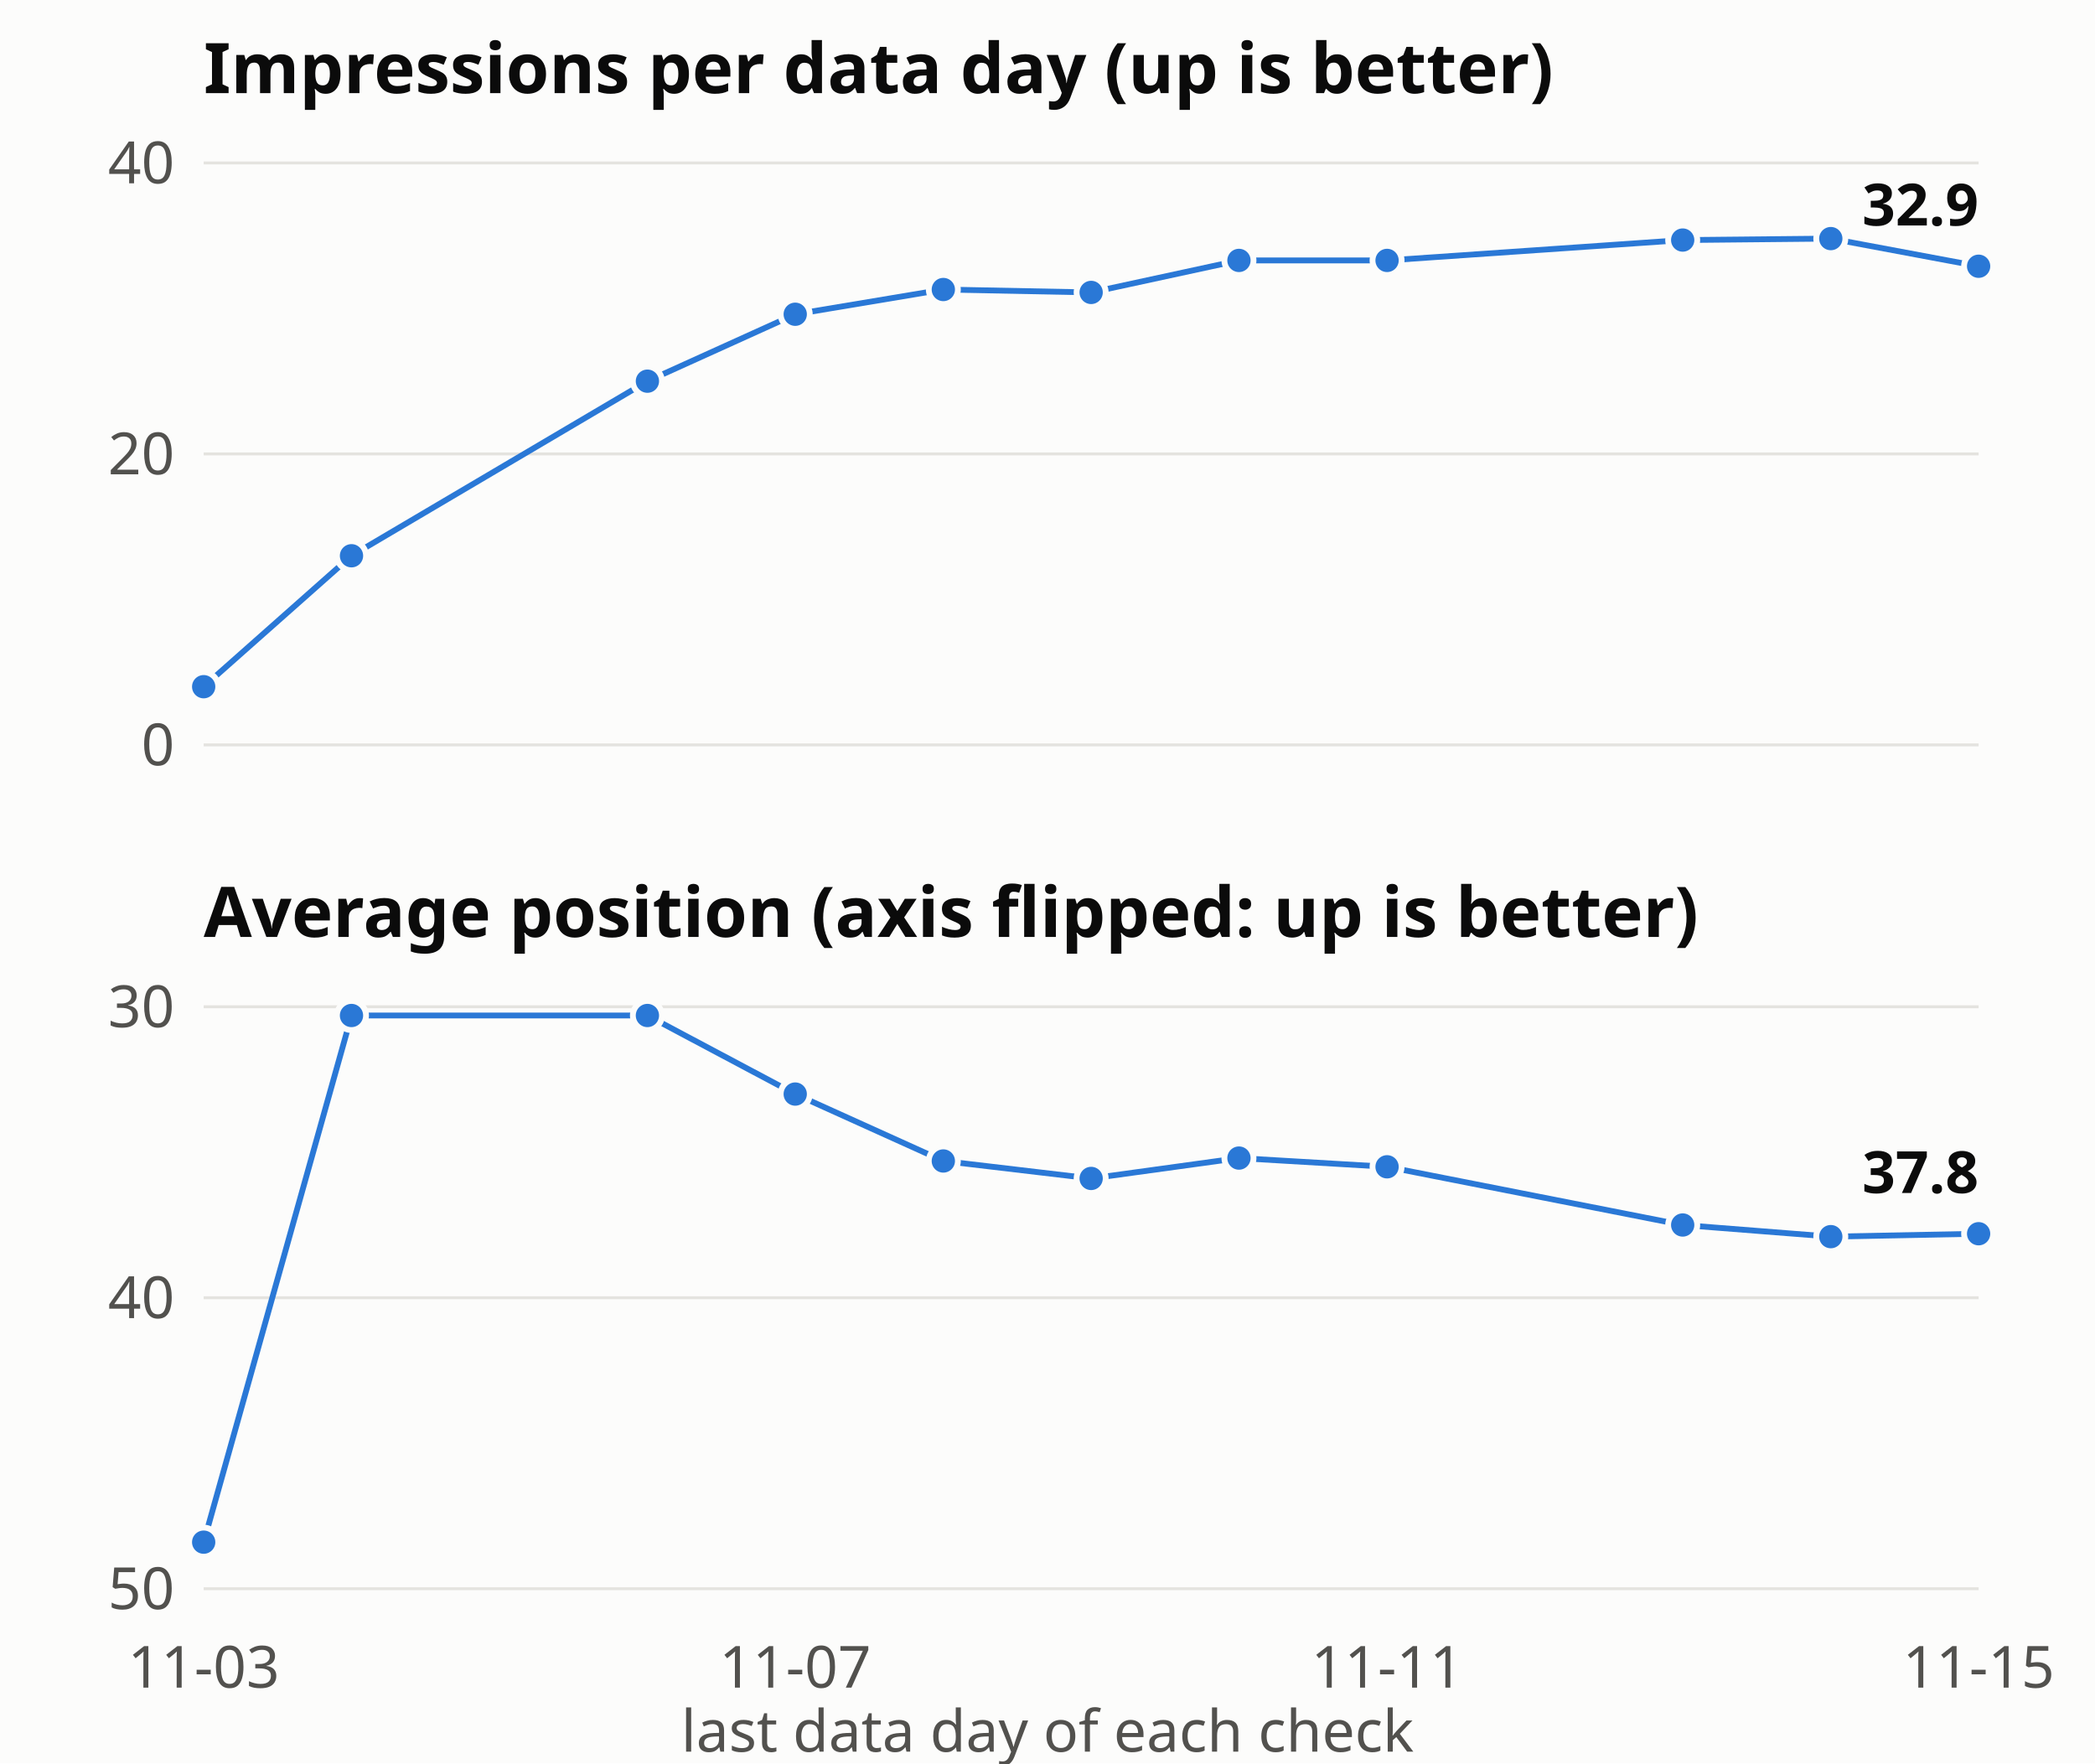
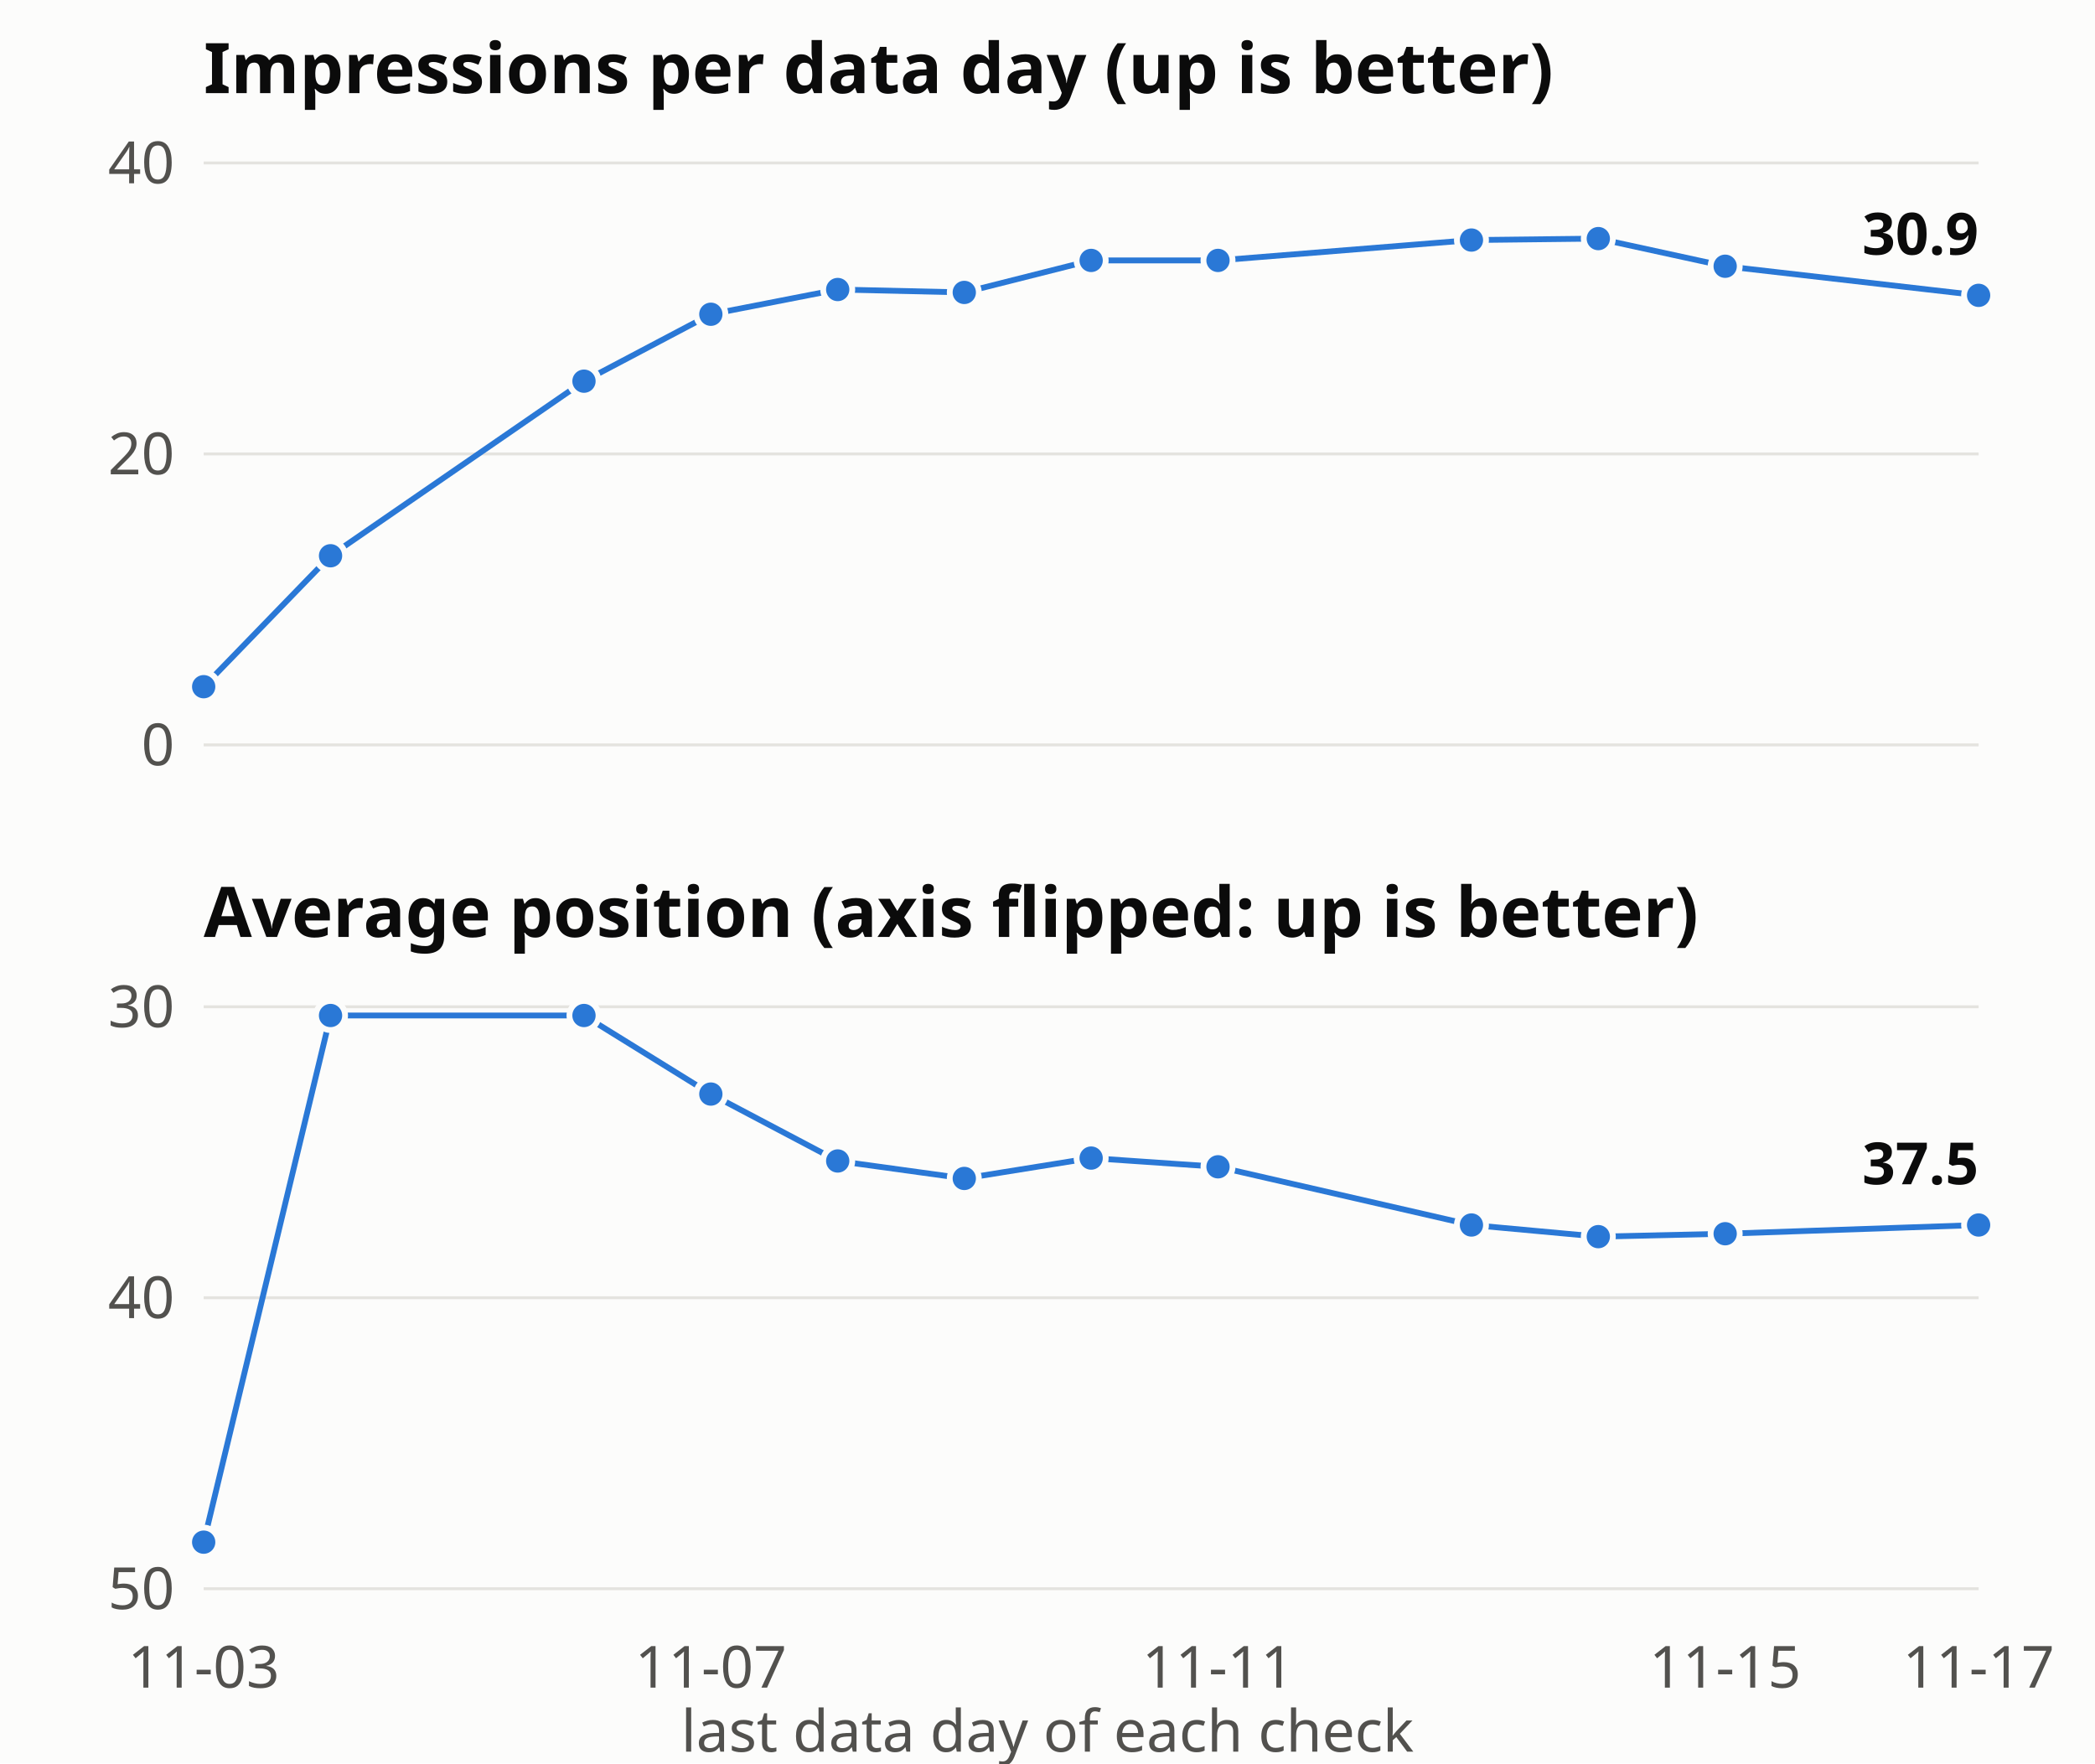
<svg xmlns="http://www.w3.org/2000/svg" viewBox="0 0 720 606" role="img" aria-label="Search Console trend: impressions per data day and average position by check">
  <style>
.bg{fill:#fcfcfb}.title{font:600 24px system-ui,sans-serif;fill:#0b0b0b}.axis,.label{font:20px system-ui,sans-serif;fill:#52514e}.label{fill:#0b0b0b;font-weight:600}
.grid{stroke:#e4e3df;stroke-width:1}.line{fill:none;stroke:#2a78d6;stroke-width:2;stroke-linejoin:round}.dot{fill:#2a78d6;stroke:#fcfcfb;stroke-width:2}
@media (prefers-color-scheme: dark){.bg{fill:#1a1a19}.title,.label{fill:#f0efec}.axis{fill:#c3c2b7}.grid{stroke:#383835}.line{stroke:#3987e5}.dot{fill:#3987e5;stroke:#1a1a19}}
</style>
  <rect class="bg" width="720" height="606" />
  <text x="70" y="32" class="title">Impressions per data day (up is better)</text>
  <line x1="70" x2="680" y1="256" y2="256" class="grid" />
  <text x="60" y="263" text-anchor="end" class="axis">0</text>
  <line x1="70" x2="680" y1="156" y2="156" class="grid" />
  <text x="60" y="163" text-anchor="end" class="axis">20</text>
  <line x1="70" x2="680" y1="56" y2="56" class="grid" />
  <text x="60" y="63" text-anchor="end" class="axis">40</text>
-   <polyline points="70,236 120.8,191 222.5,131 273.3,108 324.2,99.5 375,100.5 425.8,89.5 476.7,89.5 578.3,82.5 629.2,82 680,91.5" class="line" />
+   <polyline points="70,236 113.6,191 200.7,131 244.3,108 287.9,99.5 331.4,100.5 375,89.5 418.6,89.5 505.7,82.5 549.3,82 592.9,91.5 680,101.5" class="line" />
  <circle cx="70" cy="236" r="5" class="dot" />
-   <circle cx="120.8" cy="191" r="5" class="dot" />
-   <circle cx="222.5" cy="131" r="5" class="dot" />
-   <circle cx="273.3" cy="108" r="5" class="dot" />
-   <circle cx="324.2" cy="99.5" r="5" class="dot" />
-   <circle cx="375" cy="100.5" r="5" class="dot" />
-   <circle cx="425.8" cy="89.5" r="5" class="dot" />
-   <circle cx="476.7" cy="89.5" r="5" class="dot" />
-   <circle cx="578.3" cy="82.5" r="5" class="dot" />
-   <circle cx="629.2" cy="82" r="5" class="dot" />
-   <circle cx="680" cy="91.5" r="5" class="dot" />
-   <text x="680" y="77.5" text-anchor="end" class="label">32.9</text>
+   <circle cx="113.6" cy="191" r="5" class="dot" />
+   <circle cx="200.7" cy="131" r="5" class="dot" />
+   <circle cx="244.3" cy="108" r="5" class="dot" />
+   <circle cx="287.9" cy="99.5" r="5" class="dot" />
+   <circle cx="331.4" cy="100.5" r="5" class="dot" />
+   <circle cx="375" cy="89.5" r="5" class="dot" />
+   <circle cx="418.6" cy="89.5" r="5" class="dot" />
+   <circle cx="505.7" cy="82.5" r="5" class="dot" />
+   <circle cx="549.3" cy="82" r="5" class="dot" />
+   <circle cx="592.9" cy="91.5" r="5" class="dot" />
+   <circle cx="680" cy="101.5" r="5" class="dot" />
+   <text x="680" y="87.5" text-anchor="end" class="label">30.9</text>
  <text x="70" y="322" class="title">Average position (axis flipped: up is better)</text>
  <line x1="70" x2="680" y1="346" y2="346" class="grid" />
  <text x="60" y="353" text-anchor="end" class="axis">30</text>
  <line x1="70" x2="680" y1="446" y2="446" class="grid" />
  <text x="60" y="453" text-anchor="end" class="axis">40</text>
  <line x1="70" x2="680" y1="546" y2="546" class="grid" />
  <text x="60" y="553" text-anchor="end" class="axis">50</text>
-   <polyline points="70,530 120.8,349 222.5,349 273.3,376 324.2,399 375,405 425.8,398 476.7,401 578.3,421 629.2,425 680,424" class="line" />
+   <polyline points="70,530 113.6,349 200.7,349 244.3,376 287.9,399 331.4,405 375,398 418.6,401 505.7,421 549.3,425 592.9,424 680,421" class="line" />
  <circle cx="70" cy="530" r="5" class="dot" />
-   <circle cx="120.8" cy="349" r="5" class="dot" />
-   <circle cx="222.5" cy="349" r="5" class="dot" />
-   <circle cx="273.3" cy="376" r="5" class="dot" />
-   <circle cx="324.2" cy="399" r="5" class="dot" />
-   <circle cx="375" cy="405" r="5" class="dot" />
-   <circle cx="425.8" cy="398" r="5" class="dot" />
-   <circle cx="476.7" cy="401" r="5" class="dot" />
-   <circle cx="578.3" cy="421" r="5" class="dot" />
-   <circle cx="629.2" cy="425" r="5" class="dot" />
-   <circle cx="680" cy="424" r="5" class="dot" />
-   <text x="680" y="410" text-anchor="end" class="label">37.8</text>
+   <circle cx="113.6" cy="349" r="5" class="dot" />
+   <circle cx="200.7" cy="349" r="5" class="dot" />
+   <circle cx="244.3" cy="376" r="5" class="dot" />
+   <circle cx="287.9" cy="399" r="5" class="dot" />
+   <circle cx="331.4" cy="405" r="5" class="dot" />
+   <circle cx="375" cy="398" r="5" class="dot" />
+   <circle cx="418.6" cy="401" r="5" class="dot" />
+   <circle cx="505.7" cy="421" r="5" class="dot" />
+   <circle cx="549.3" cy="425" r="5" class="dot" />
+   <circle cx="592.9" cy="424" r="5" class="dot" />
+   <circle cx="680" cy="421" r="5" class="dot" />
+   <text x="680" y="407" text-anchor="end" class="label">37.5</text>
  <text x="70" y="580" text-anchor="middle" class="axis">11-03</text>
-   <text x="273.3" y="580" text-anchor="middle" class="axis">11-07</text>
-   <text x="476.7" y="580" text-anchor="middle" class="axis">11-11</text>
-   <text x="680" y="580" text-anchor="middle" class="axis">11-15</text>
+   <text x="244.3" y="580" text-anchor="middle" class="axis">11-07</text>
+   <text x="418.6" y="580" text-anchor="middle" class="axis">11-11</text>
+   <text x="592.9" y="580" text-anchor="middle" class="axis">11-15</text>
+   <text x="680" y="580" text-anchor="middle" class="axis">11-17</text>
  <text x="360" y="602" text-anchor="middle" class="axis">last data day of each check</text>
</svg>
